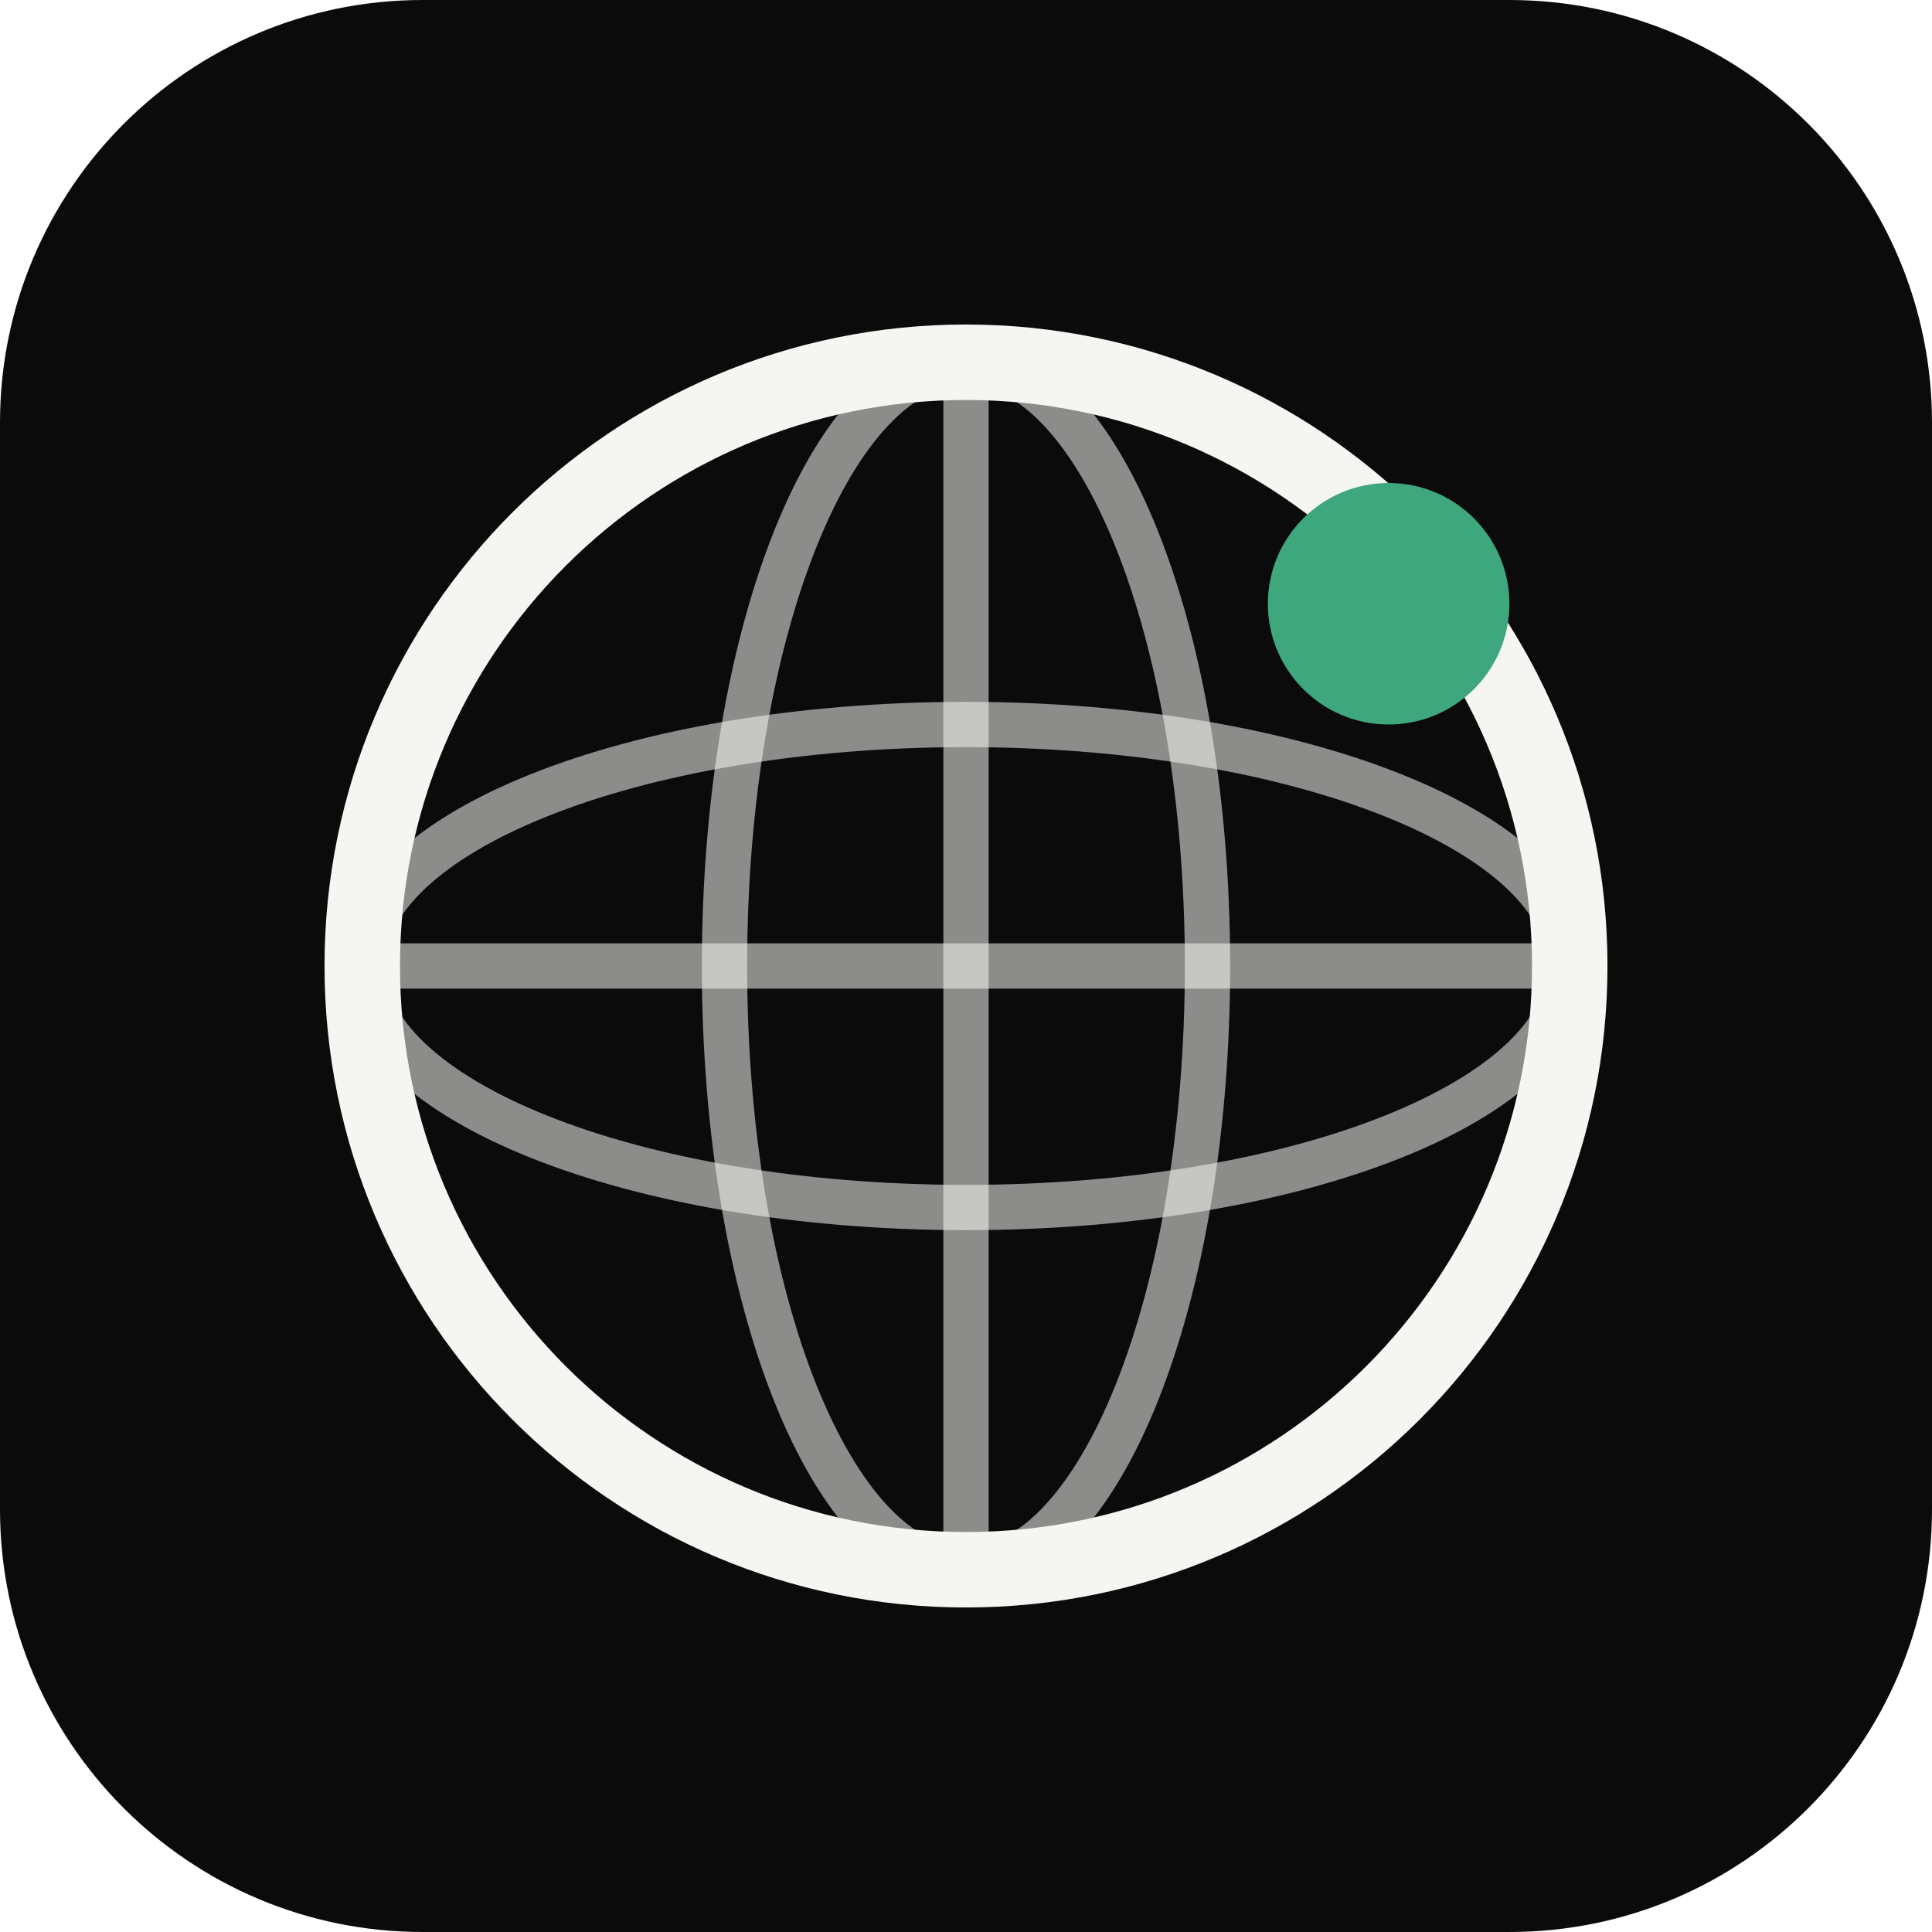
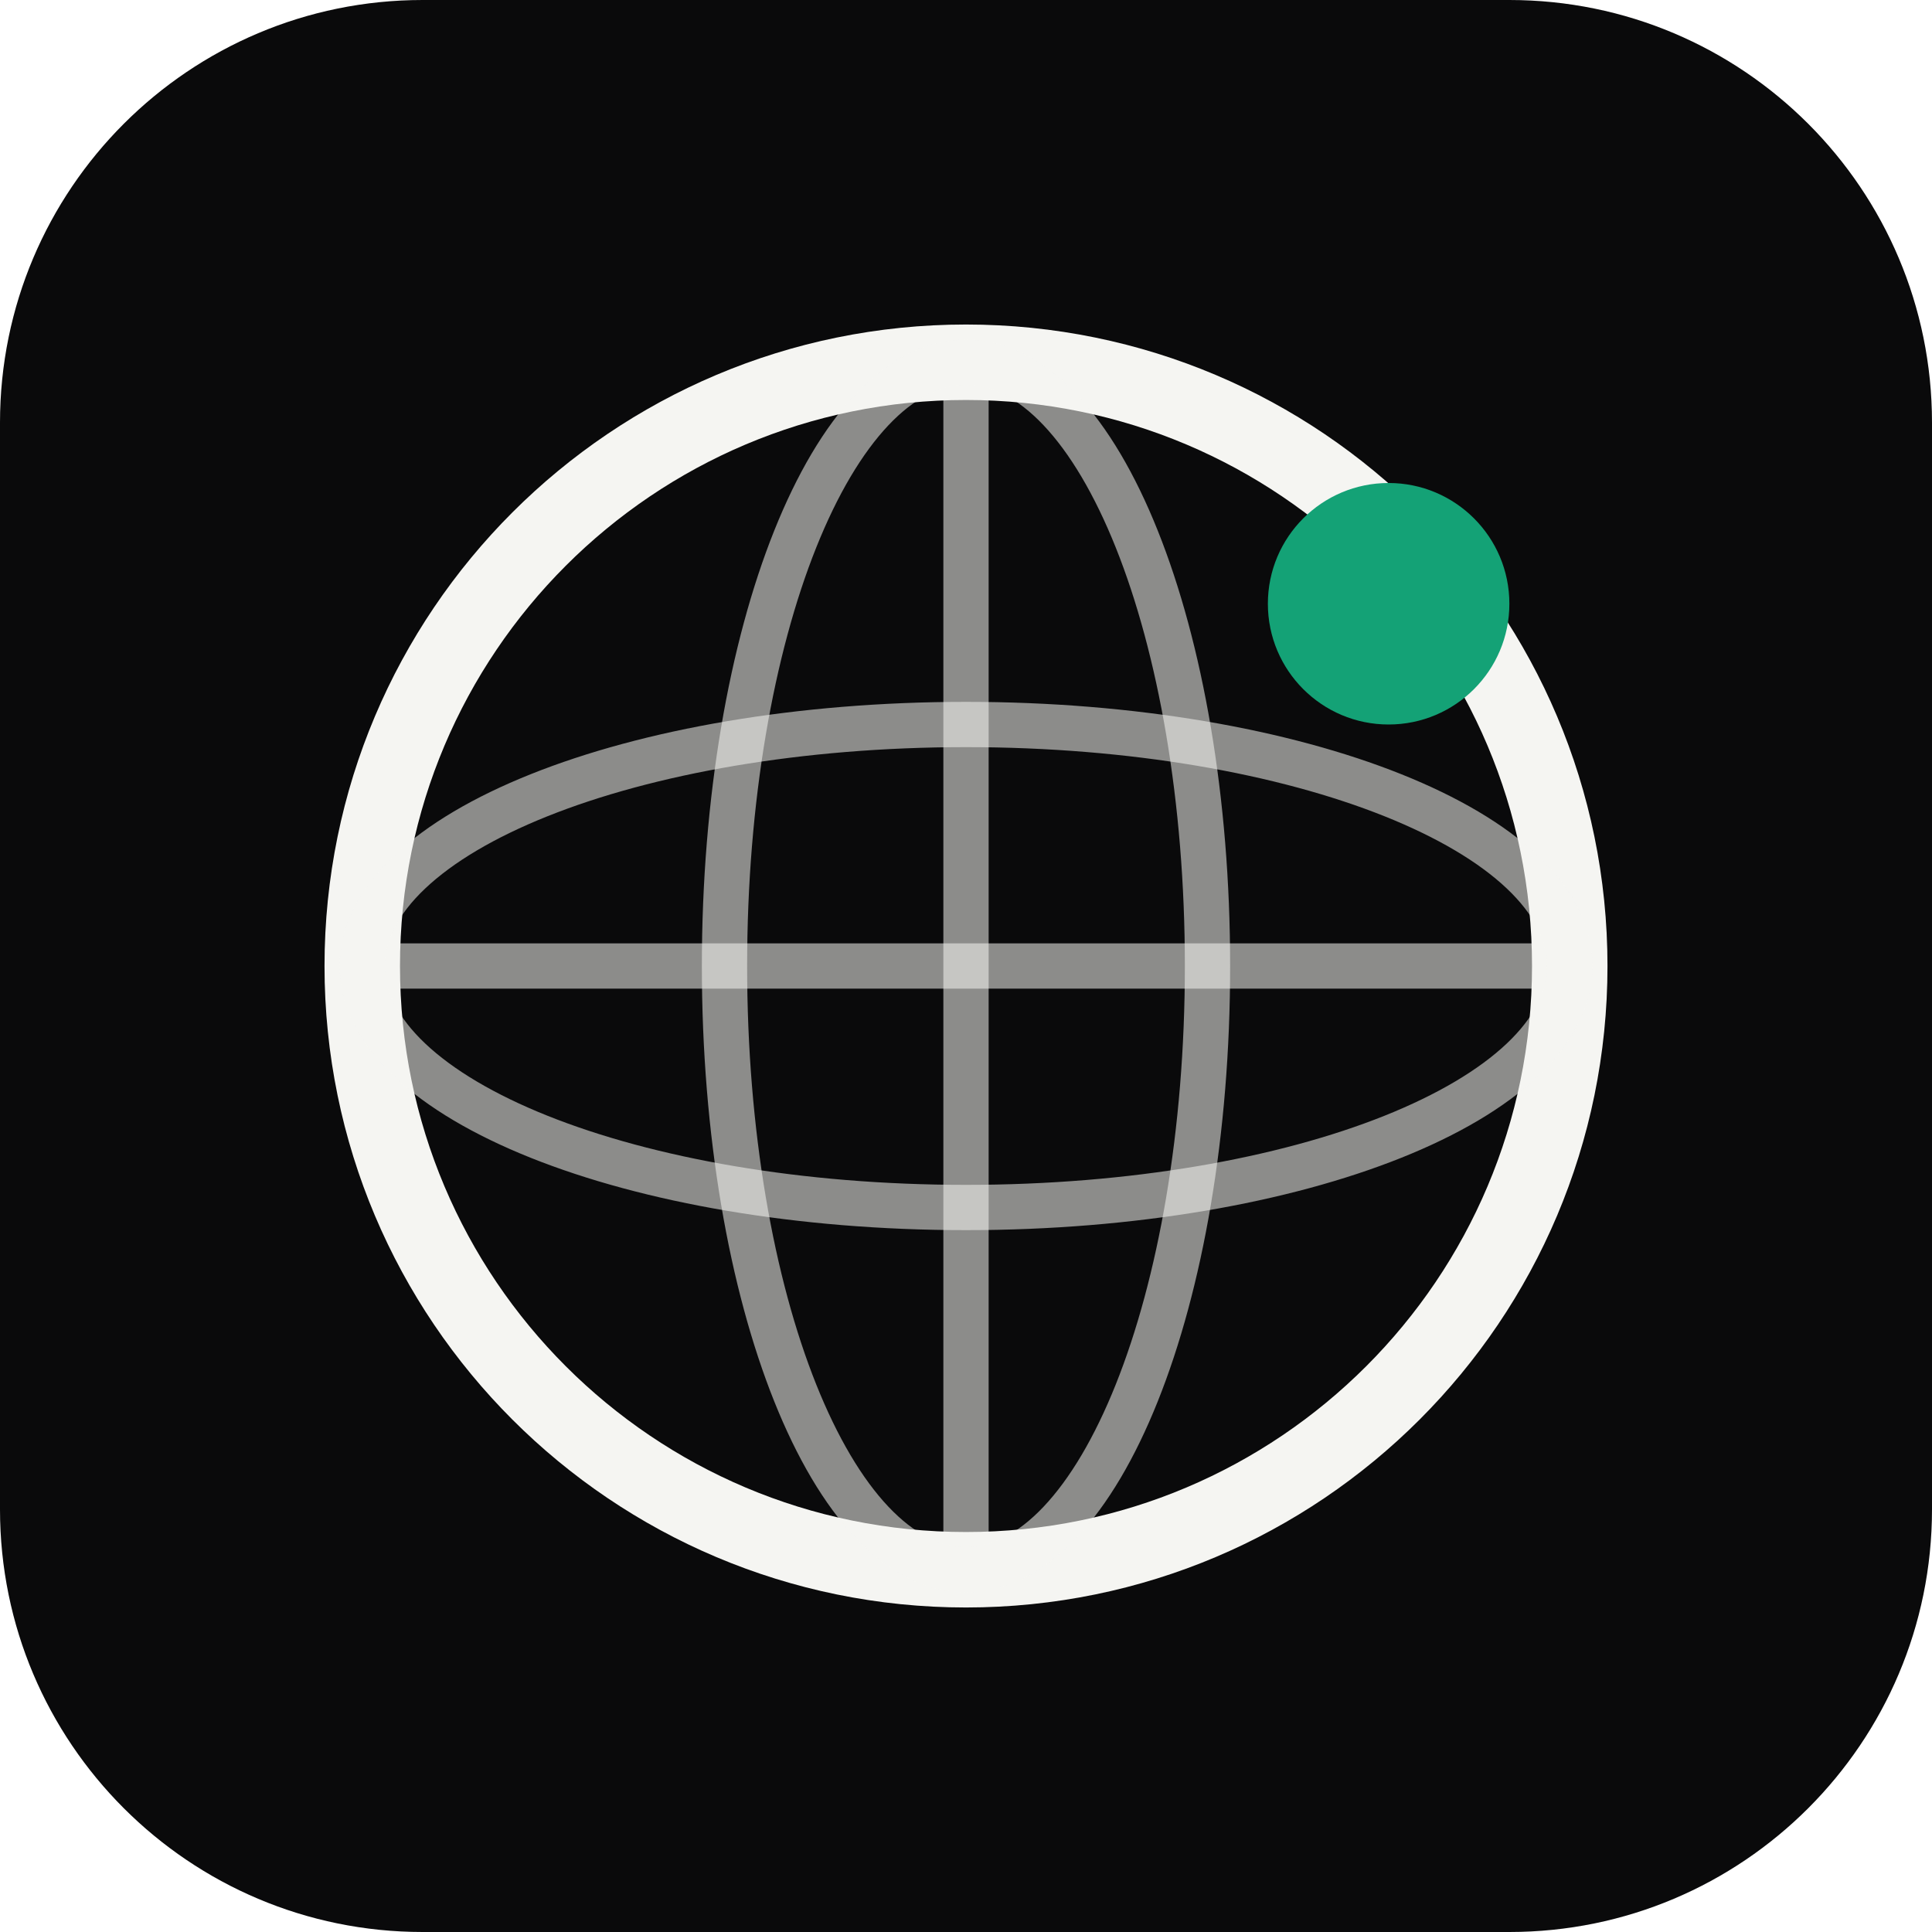
<svg xmlns="http://www.w3.org/2000/svg" viewBox="0 0 64 64" width="64" height="64">
-   <rect width="64" height="64" rx="14" fill="#0B0B0C" />
+   <rect width="64" height="64" rx="14" fill="#0A0A0B" />
  <circle cx="32" cy="32" r="20" fill="none" stroke="#F5F5F2" stroke-width="2.5" />
  <path d="M12 32 H52" stroke="#F5F5F2" stroke-width="1.5" opacity="0.55" />
  <path d="M32 12 V52" stroke="#F5F5F2" stroke-width="1.5" opacity="0.55" />
  <ellipse cx="32" cy="32" rx="20" ry="8" fill="none" stroke="#F5F5F2" stroke-width="1.5" opacity="0.55" />
  <ellipse cx="32" cy="32" rx="8" ry="20" fill="none" stroke="#F5F5F2" stroke-width="1.5" opacity="0.55" />
-   <circle cx="46" cy="20" r="4" fill="#3FA77E" />
+   <circle cx="46" cy="20" r="4" fill="#14A276" />
</svg>
